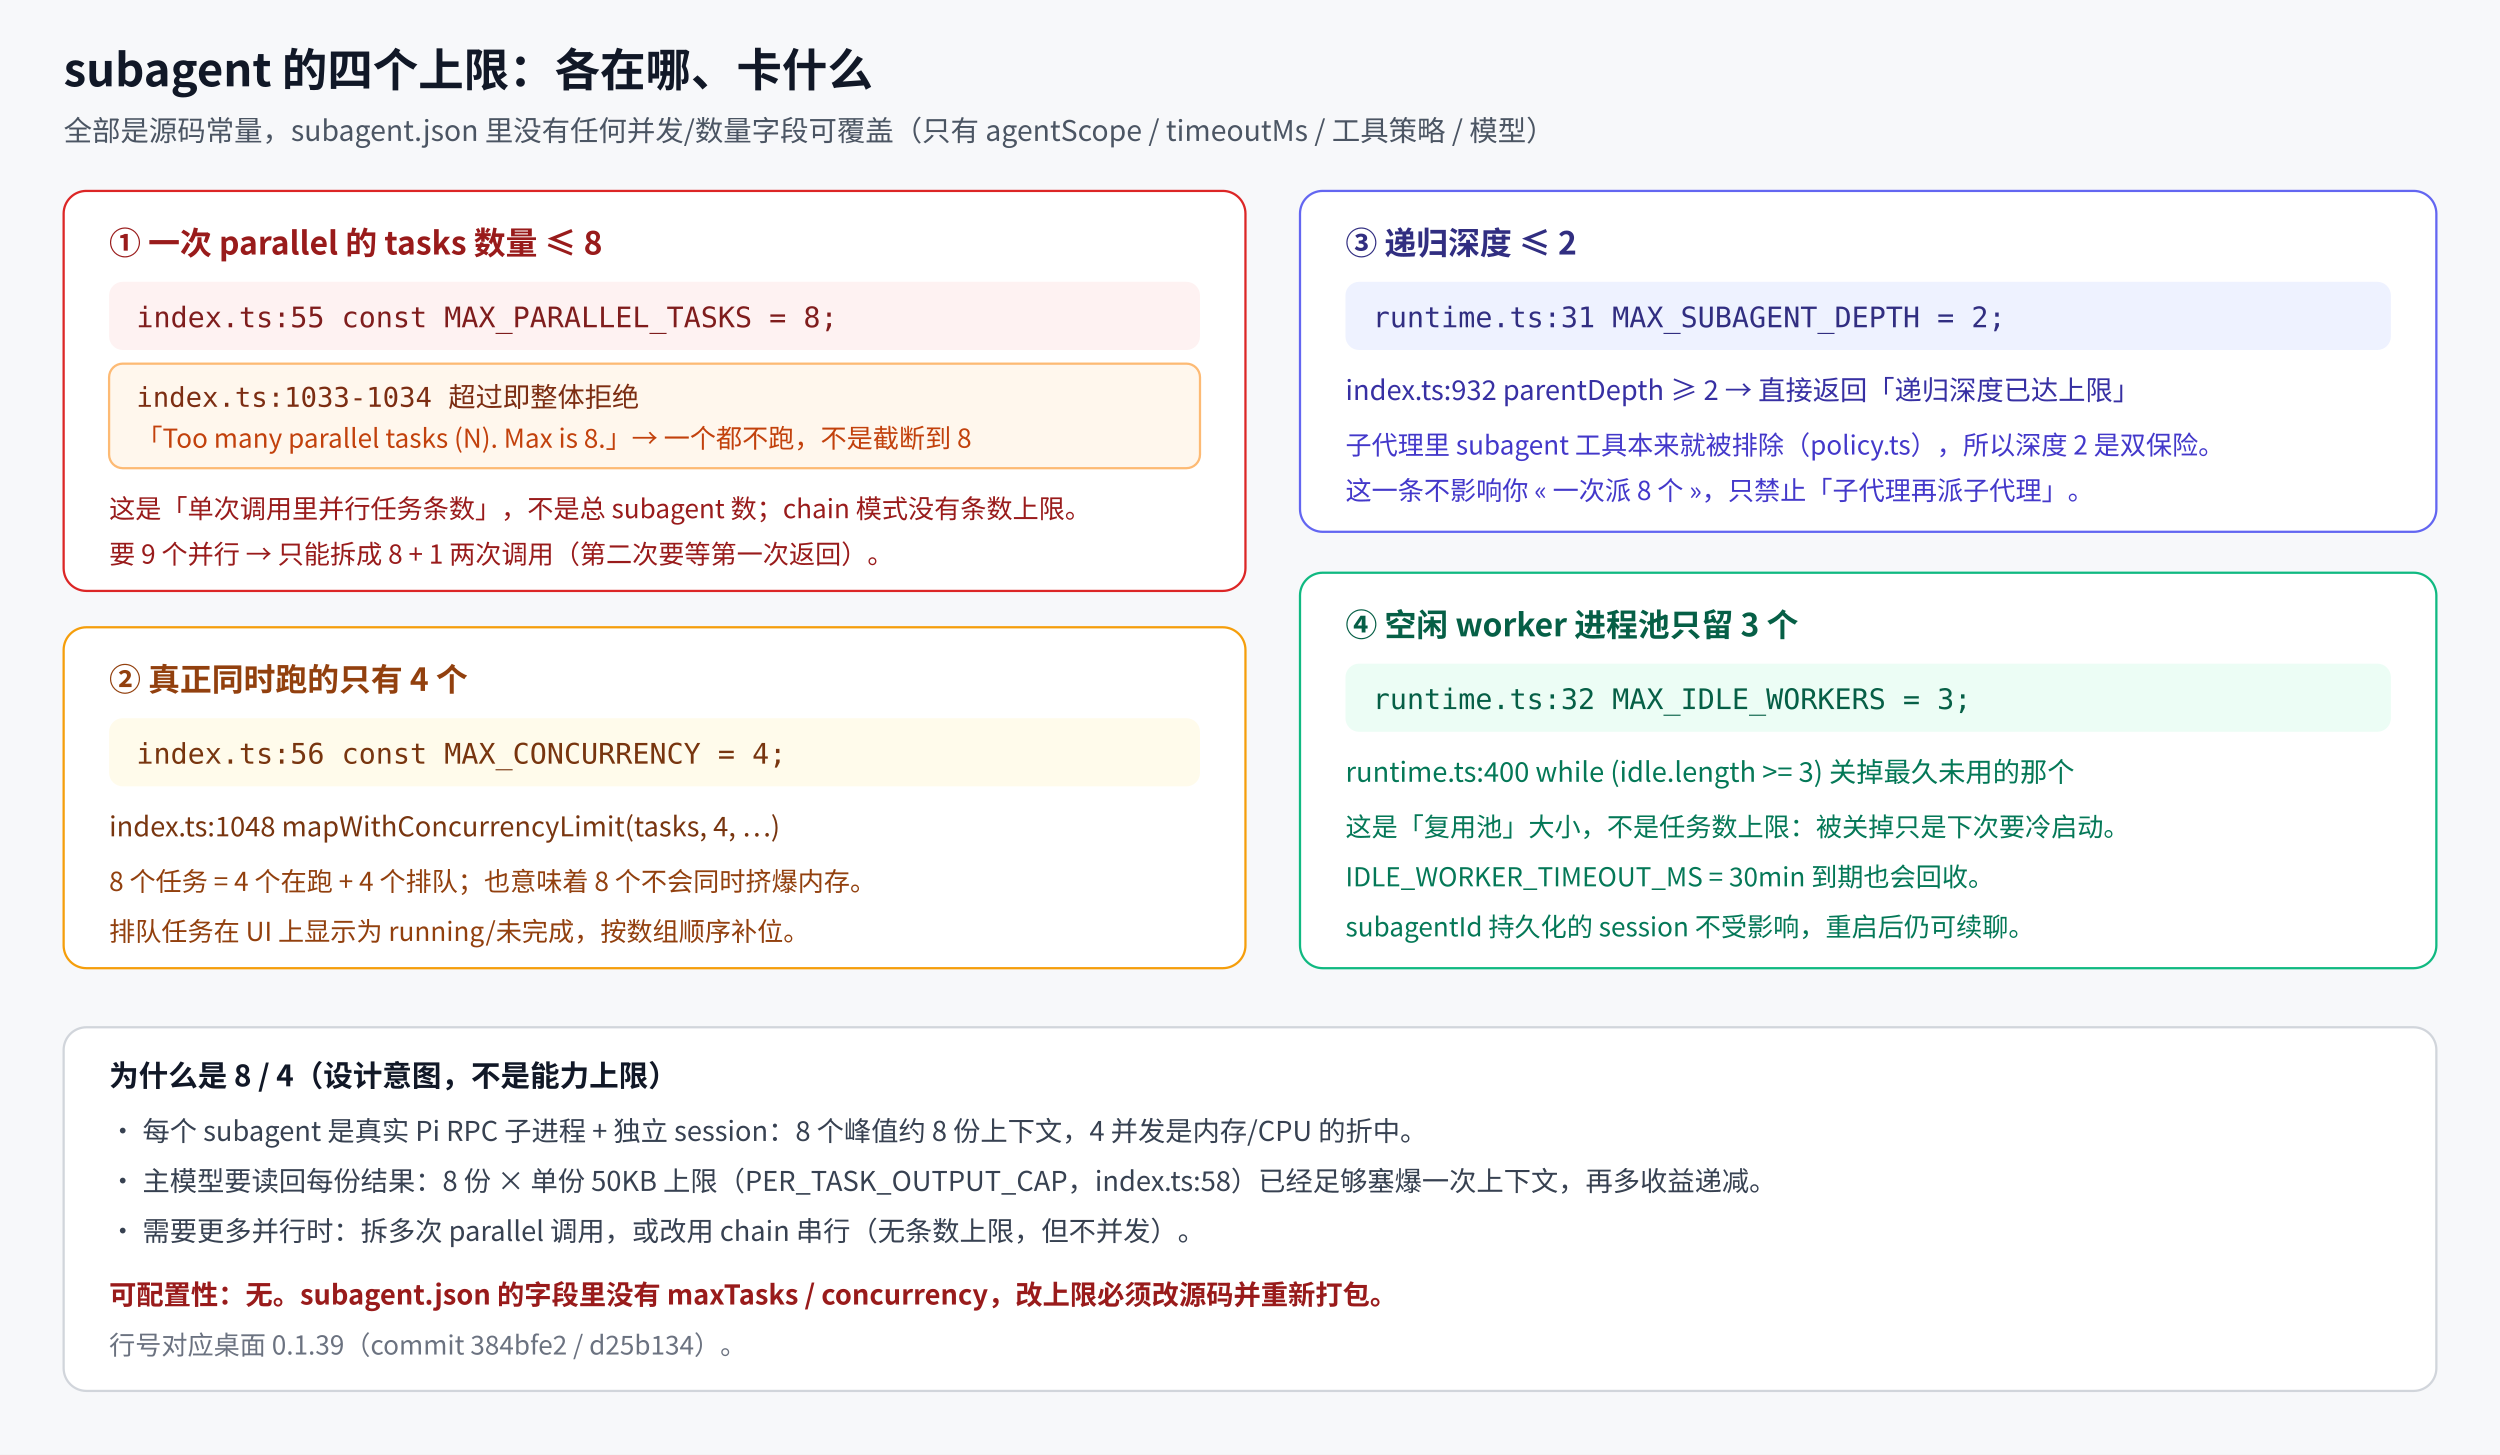
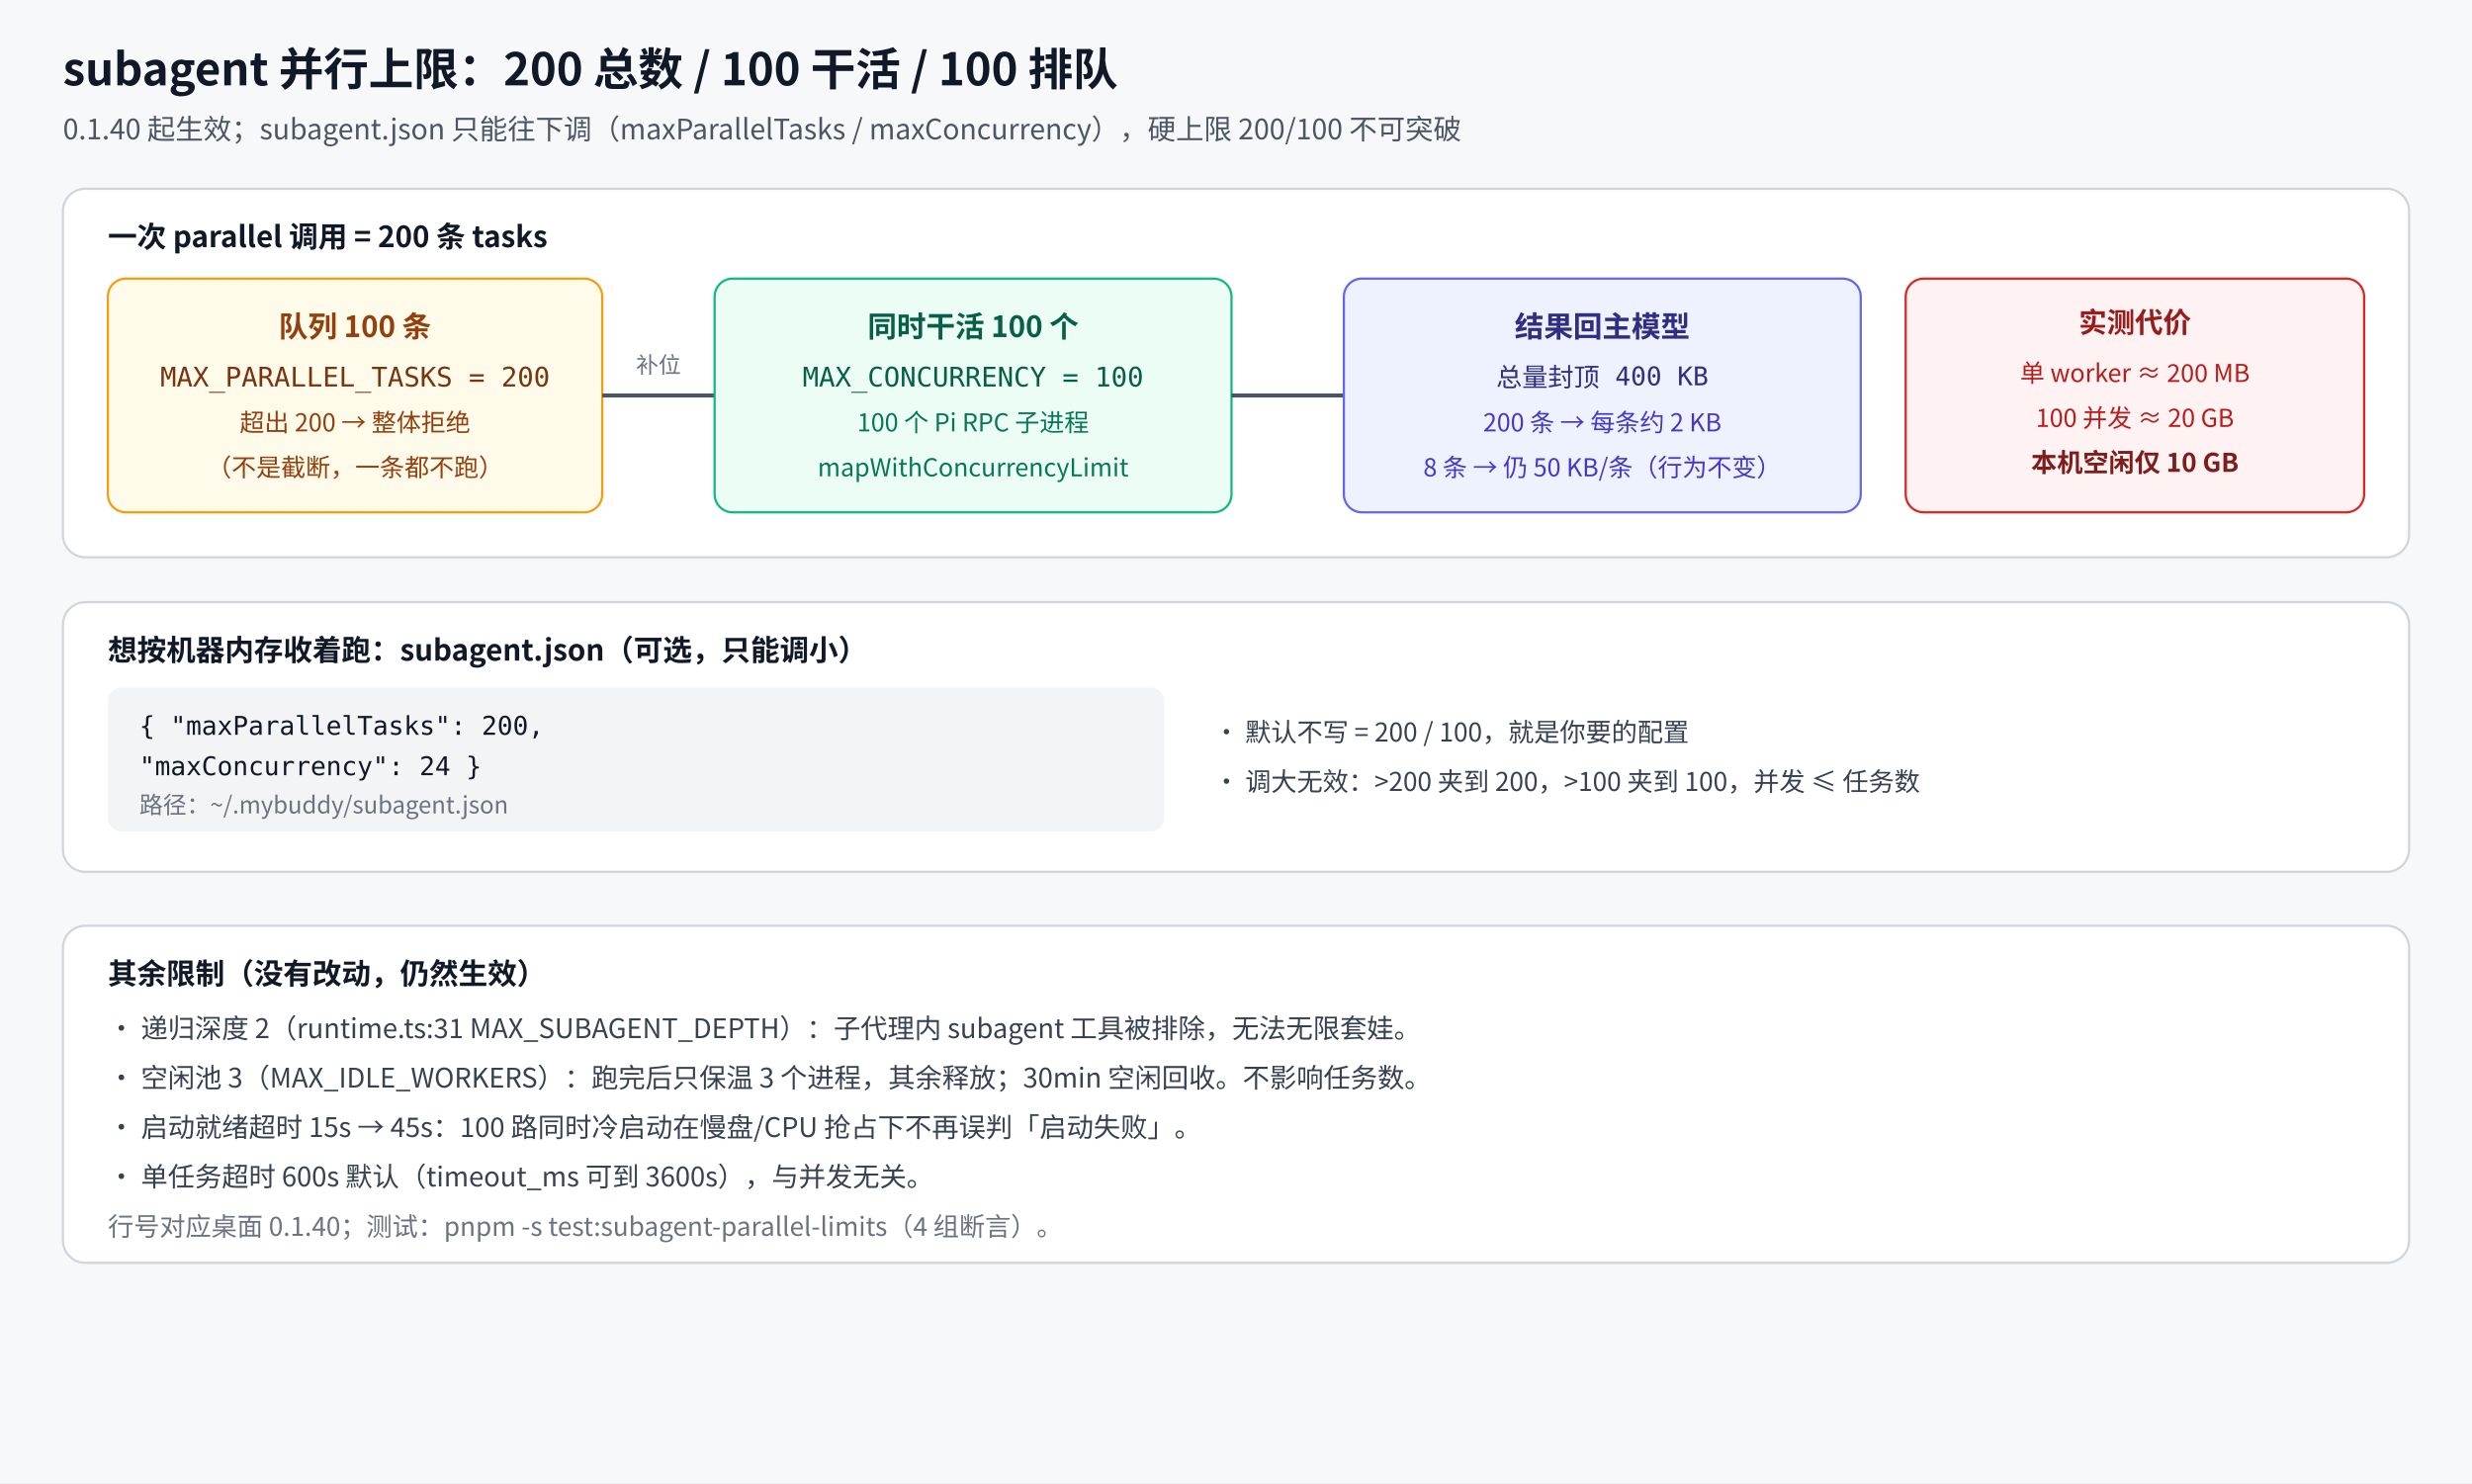
- <svg xmlns="http://www.w3.org/2000/svg" viewBox="0 0 1100 640" width="1100" height="640" role="img" aria-label="subagent 的四个硬编码上限">
-   <rect width="1100" height="640" fill="#f7f8fa" />
-   <text x="28" y="38" font-family="Segoe UI, Noto Sans CJK SC, sans-serif" font-size="20" font-weight="700" fill="#111827">subagent 的四个上限：各在哪、卡什么</text>
-   <text x="28" y="62" font-family="Segoe UI, Noto Sans CJK SC, sans-serif" font-size="12.5" fill="#4b5563">全部是源码常量，subagent.json 里没有任何并发/数量字段可覆盖（只有 agentScope / timeoutMs / 工具策略 / 模型）</text>
-   <rect x="28" y="84" width="520" height="176" rx="10" fill="#ffffff" stroke="#dc2626" />
-   <text x="48" y="112" font-family="Segoe UI, Noto Sans CJK SC, sans-serif" font-size="14" font-weight="700" fill="#991b1b">① 一次 parallel 的 tasks 数量 ≤ 8</text>
-   <rect x="48" y="124" width="480" height="30" rx="6" fill="#fef2f2" />
-   <text x="60" y="144" font-family="Consolas, monospace" font-size="12.5" fill="#7f1d1d">index.ts:55   const MAX_PARALLEL_TASKS = 8;</text>
-   <rect x="48" y="160" width="480" height="46" rx="6" fill="#fff7ed" stroke="#fdba74" />
-   <text x="60" y="179" font-family="Consolas, monospace" font-size="12" fill="#7c2d12">index.ts:1033-1034  超过即整体拒绝</text>
-   <text x="60" y="197" font-family="Segoe UI, Noto Sans CJK SC, sans-serif" font-size="11.5" fill="#c2410c">「Too many parallel tasks (N). Max is 8.」→ 一个都不跑，不是截断到 8</text>
-   <text x="48" y="228" font-family="Segoe UI, Noto Sans CJK SC, sans-serif" font-size="11.5" fill="#991b1b">这是「单次调用里并行任务条数」，不是总 subagent 数；chain 模式没有条数上限。</text>
-   <text x="48" y="248" font-family="Segoe UI, Noto Sans CJK SC, sans-serif" font-size="11.5" fill="#991b1b">要 9 个并行 → 只能拆成 8 + 1 两次调用（第二次要等第一次返回）。</text>
-   <rect x="28" y="276" width="520" height="150" rx="10" fill="#ffffff" stroke="#f59e0b" />
-   <text x="48" y="304" font-family="Segoe UI, Noto Sans CJK SC, sans-serif" font-size="14" font-weight="700" fill="#92400e">② 真正同时跑的只有 4 个</text>
-   <rect x="48" y="316" width="480" height="30" rx="6" fill="#fffbeb" />
-   <text x="60" y="336" font-family="Consolas, monospace" font-size="12.5" fill="#78350f">index.ts:56   const MAX_CONCURRENCY = 4;</text>
-   <text x="48" y="368" font-family="Segoe UI, Noto Sans CJK SC, sans-serif" font-size="12" fill="#78350f">index.ts:1048 mapWithConcurrencyLimit(tasks, 4, …)</text>
-   <text x="48" y="392" font-family="Segoe UI, Noto Sans CJK SC, sans-serif" font-size="11.5" fill="#92400e">8 个任务 = 4 个在跑 + 4 个排队；也意味着 8 个不会同时挤爆内存。</text>
-   <text x="48" y="414" font-family="Segoe UI, Noto Sans CJK SC, sans-serif" font-size="11.5" fill="#92400e">排队任务在 UI 上显示为 running/未完成，按数组顺序补位。</text>
-   <rect x="572" y="84" width="500" height="150" rx="10" fill="#ffffff" stroke="#6366f1" />
-   <text x="592" y="112" font-family="Segoe UI, Noto Sans CJK SC, sans-serif" font-size="14" font-weight="700" fill="#312e81">③ 递归深度 ≤ 2</text>
-   <rect x="592" y="124" width="460" height="30" rx="6" fill="#eef2ff" />
-   <text x="604" y="144" font-family="Consolas, monospace" font-size="12.5" fill="#312e81">runtime.ts:31   MAX_SUBAGENT_DEPTH = 2;</text>
-   <text x="592" y="176" font-family="Segoe UI, Noto Sans CJK SC, sans-serif" font-size="12" fill="#3730a3">index.ts:932 parentDepth ≥ 2 → 直接返回「递归深度已达上限」</text>
-   <text x="592" y="200" font-family="Segoe UI, Noto Sans CJK SC, sans-serif" font-size="11.5" fill="#4338ca">子代理里 subagent 工具本来就被排除（policy.ts），所以深度 2 是双保险。</text>
-   <text x="592" y="220" font-family="Segoe UI, Noto Sans CJK SC, sans-serif" font-size="11.5" fill="#4338ca">这一条不影响你 « 一次派 8 个 »，只禁止「子代理再派子代理」。</text>
-   <rect x="572" y="252" width="500" height="174" rx="10" fill="#ffffff" stroke="#10b981" />
-   <text x="592" y="280" font-family="Segoe UI, Noto Sans CJK SC, sans-serif" font-size="14" font-weight="700" fill="#065f46">④ 空闲 worker 进程池只留 3 个</text>
-   <rect x="592" y="292" width="460" height="30" rx="6" fill="#ecfdf5" />
-   <text x="604" y="312" font-family="Consolas, monospace" font-size="12.5" fill="#065f46">runtime.ts:32   MAX_IDLE_WORKERS = 3;</text>
-   <text x="592" y="344" font-family="Segoe UI, Noto Sans CJK SC, sans-serif" font-size="12" fill="#047857">runtime.ts:400 while (idle.length &gt;= 3) 关掉最久未用的那个</text>
-   <text x="592" y="368" font-family="Segoe UI, Noto Sans CJK SC, sans-serif" font-size="11.5" fill="#047857">这是「复用池」大小，不是任务数上限：被关掉只是下次要冷启动。</text>
-   <text x="592" y="390" font-family="Segoe UI, Noto Sans CJK SC, sans-serif" font-size="11.5" fill="#047857">IDLE_WORKER_TIMEOUT_MS = 30min 到期也会回收。</text>
-   <text x="592" y="412" font-family="Segoe UI, Noto Sans CJK SC, sans-serif" font-size="11.5" fill="#047857">subagentId 持久化的 session 不受影响，重启后仍可续聊。</text>
-   <rect x="28" y="452" width="1044" height="160" rx="10" fill="#ffffff" stroke="#d1d5db" />
-   <text x="48" y="478" font-family="Segoe UI, Noto Sans CJK SC, sans-serif" font-size="13" font-weight="700" fill="#111827">为什么是 8 / 4（设计意图，不是能力上限）</text>
-   <text x="48" y="502" font-family="Segoe UI, Noto Sans CJK SC, sans-serif" font-size="12" fill="#374151">• 每个 subagent 是真实 Pi RPC 子进程 + 独立 session：8 个峰值约 8 份上下文，4 并发是内存/CPU 的折中。</text>
-   <text x="48" y="524" font-family="Segoe UI, Noto Sans CJK SC, sans-serif" font-size="12" fill="#374151">• 主模型要读回每份结果：8 份 × 单份 50KB 上限（PER_TASK_OUTPUT_CAP，index.ts:58）已经足够塞爆一次上下文，再多收益递减。</text>
-   <text x="48" y="546" font-family="Segoe UI, Noto Sans CJK SC, sans-serif" font-size="12" fill="#374151">• 需要更多并行时：拆多次 parallel 调用，或改用 chain 串行（无条数上限，但不并发）。</text>
-   <text x="48" y="574" font-family="Segoe UI, Noto Sans CJK SC, sans-serif" font-size="12" font-weight="600" fill="#991b1b">可配置性：无。subagent.json 的字段里没有 maxTasks / concurrency，改上限必须改源码并重新打包。</text>
-   <text x="48" y="596" font-family="Segoe UI, Noto Sans CJK SC, sans-serif" font-size="11.5" fill="#6b7280">行号对应桌面 0.1.39（commit 384bfe2 / d25b134）。</text>
+ <svg xmlns="http://www.w3.org/2000/svg" viewBox="0 0 1100 660" width="1100" height="660" role="img" aria-label="subagent 并行上限：200 总数 / 100 并发 / 100 排队">
+   <rect width="1100" height="660" fill="#f7f8fa" />
+   <text x="28" y="38" font-family="Segoe UI, Noto Sans CJK SC, sans-serif" font-size="20" font-weight="700" fill="#111827">subagent 并行上限：200 总数 / 100 干活 / 100 排队</text>
+   <text x="28" y="62" font-family="Segoe UI, Noto Sans CJK SC, sans-serif" font-size="12.5" fill="#4b5563">0.1.40 起生效；subagent.json 只能往下调（maxParallelTasks / maxConcurrency），硬上限 200/100 不可突破</text>
+   <rect x="28" y="84" width="1044" height="164" rx="10" fill="#ffffff" stroke="#d1d5db" />
+   <text x="48" y="110" font-family="Segoe UI, Noto Sans CJK SC, sans-serif" font-size="13" font-weight="700" fill="#111827">一次 parallel 调用 = 200 条 tasks</text>
+   <rect x="48" y="124" width="220" height="104" rx="8" fill="#fffbeb" stroke="#f59e0b" />
+   <text x="158" y="150" text-anchor="middle" font-family="Segoe UI, Noto Sans CJK SC, sans-serif" font-size="13" font-weight="600" fill="#92400e">队列 100 条</text>
+   <text x="158" y="172" text-anchor="middle" font-family="Consolas, monospace" font-size="12" fill="#78350f">MAX_PARALLEL_TASKS = 200</text>
+   <text x="158" y="192" text-anchor="middle" font-family="Segoe UI, Noto Sans CJK SC, sans-serif" font-size="11" fill="#92400e">超出 200 → 整体拒绝</text>
+   <text x="158" y="212" text-anchor="middle" font-family="Segoe UI, Noto Sans CJK SC, sans-serif" font-size="11" fill="#92400e">（不是截断，一条都不跑）</text>
+   <line x1="268" y1="176" x2="318" y2="176" stroke="#4b5563" stroke-width="1.8" marker-end="url(#ar)" />
+   <text x="293" y="166" text-anchor="middle" font-family="Segoe UI, Noto Sans CJK SC, sans-serif" font-size="10" fill="#6b7280">补位</text>
+   <rect x="318" y="124" width="230" height="104" rx="8" fill="#ecfdf5" stroke="#10b981" />
+   <text x="433" y="150" text-anchor="middle" font-family="Segoe UI, Noto Sans CJK SC, sans-serif" font-size="13" font-weight="600" fill="#065f46">同时干活 100 个</text>
+   <text x="433" y="172" text-anchor="middle" font-family="Consolas, monospace" font-size="12" fill="#065f46">MAX_CONCURRENCY = 100</text>
+   <text x="433" y="192" text-anchor="middle" font-family="Segoe UI, Noto Sans CJK SC, sans-serif" font-size="11" fill="#047857">100 个 Pi RPC 子进程</text>
+   <text x="433" y="212" text-anchor="middle" font-family="Segoe UI, Noto Sans CJK SC, sans-serif" font-size="11" fill="#047857">mapWithConcurrencyLimit</text>
+   <line x1="548" y1="176" x2="598" y2="176" stroke="#4b5563" stroke-width="1.8" marker-end="url(#ar)" />
+   <rect x="598" y="124" width="230" height="104" rx="8" fill="#eef2ff" stroke="#6366f1" />
+   <text x="713" y="150" text-anchor="middle" font-family="Segoe UI, Noto Sans CJK SC, sans-serif" font-size="13" font-weight="600" fill="#312e81">结果回主模型</text>
+   <text x="713" y="172" text-anchor="middle" font-family="Consolas, monospace" font-size="11.5" fill="#312e81">总量封顶 400 KB</text>
+   <text x="713" y="192" text-anchor="middle" font-family="Segoe UI, Noto Sans CJK SC, sans-serif" font-size="11" fill="#4338ca">200 条 → 每条约 2 KB</text>
+   <text x="713" y="212" text-anchor="middle" font-family="Segoe UI, Noto Sans CJK SC, sans-serif" font-size="11" fill="#4338ca">8 条 → 仍 50 KB/条（行为不变）</text>
+   <rect x="848" y="124" width="204" height="104" rx="8" fill="#fef2f2" stroke="#dc2626" />
+   <text x="950" y="148" text-anchor="middle" font-family="Segoe UI, Noto Sans CJK SC, sans-serif" font-size="12.5" font-weight="600" fill="#991b1b">实测代价</text>
+   <text x="950" y="170" text-anchor="middle" font-family="Segoe UI, Noto Sans CJK SC, sans-serif" font-size="11" fill="#b91c1c">单 worker ≈ 200 MB</text>
+   <text x="950" y="190" text-anchor="middle" font-family="Segoe UI, Noto Sans CJK SC, sans-serif" font-size="11" fill="#b91c1c">100 并发 ≈ 20 GB</text>
+   <text x="950" y="210" text-anchor="middle" font-family="Segoe UI, Noto Sans CJK SC, sans-serif" font-size="11.5" font-weight="600" fill="#7f1d1d">本机空闲仅 10 GB</text>
+   <rect x="28" y="268" width="1044" height="120" rx="10" fill="#ffffff" stroke="#d1d5db" />
+   <text x="48" y="294" font-family="Segoe UI, Noto Sans CJK SC, sans-serif" font-size="13" font-weight="700" fill="#111827">想按机器内存收着跑：subagent.json（可选，只能调小）</text>
+   <rect x="48" y="306" width="470" height="64" rx="6" fill="#f3f4f6" />
+   <text x="62" y="327" font-family="Consolas, monospace" font-size="11.5" fill="#111827">{ "maxParallelTasks": 200,</text>
+   <text x="62" y="345" font-family="Consolas, monospace" font-size="11.5" fill="#111827">  "maxConcurrency": 24 }</text>
+   <text x="62" y="362" font-family="Segoe UI, Noto Sans CJK SC, sans-serif" font-size="10.5" fill="#6b7280">路径：~/.mybuddy/subagent.json</text>
+   <text x="540" y="330" font-family="Segoe UI, Noto Sans CJK SC, sans-serif" font-size="11.5" fill="#374151">• 默认不写 = 200 / 100，就是你要的配置</text>
+   <text x="540" y="352" font-family="Segoe UI, Noto Sans CJK SC, sans-serif" font-size="11.5" fill="#374151">• 调大无效：&gt;200 夹到 200，&gt;100 夹到 100，并发 ≤ 任务数</text>
+   <rect x="28" y="412" width="1044" height="150" rx="10" fill="#ffffff" stroke="#d1d5db" />
+   <text x="48" y="438" font-family="Segoe UI, Noto Sans CJK SC, sans-serif" font-size="13" font-weight="700" fill="#111827">其余限制（没有改动，仍然生效）</text>
+   <text x="48" y="462" font-family="Segoe UI, Noto Sans CJK SC, sans-serif" font-size="12" fill="#374151">• 递归深度 2（runtime.ts:31 MAX_SUBAGENT_DEPTH）：子代理内 subagent 工具被排除，无法无限套娃。</text>
+   <text x="48" y="484" font-family="Segoe UI, Noto Sans CJK SC, sans-serif" font-size="12" fill="#374151">• 空闲池 3（MAX_IDLE_WORKERS）：跑完后只保温 3 个进程，其余释放；30min 空闲回收。不影响任务数。</text>
+   <text x="48" y="506" font-family="Segoe UI, Noto Sans CJK SC, sans-serif" font-size="12" fill="#374151">• 启动就绪超时 15s → 45s：100 路同时冷启动在慢盘/CPU 抢占下不再误判「启动失败」。</text>
+   <text x="48" y="528" font-family="Segoe UI, Noto Sans CJK SC, sans-serif" font-size="12" fill="#374151">• 单任务超时 600s 默认（timeout_ms 可到 3600s），与并发无关。</text>
+   <text x="48" y="550" font-family="Segoe UI, Noto Sans CJK SC, sans-serif" font-size="11.5" fill="#6b7280">行号对应桌面 0.1.40；测试：pnpm -s test:subagent-parallel-limits（4 组断言）。</text>
</svg>
